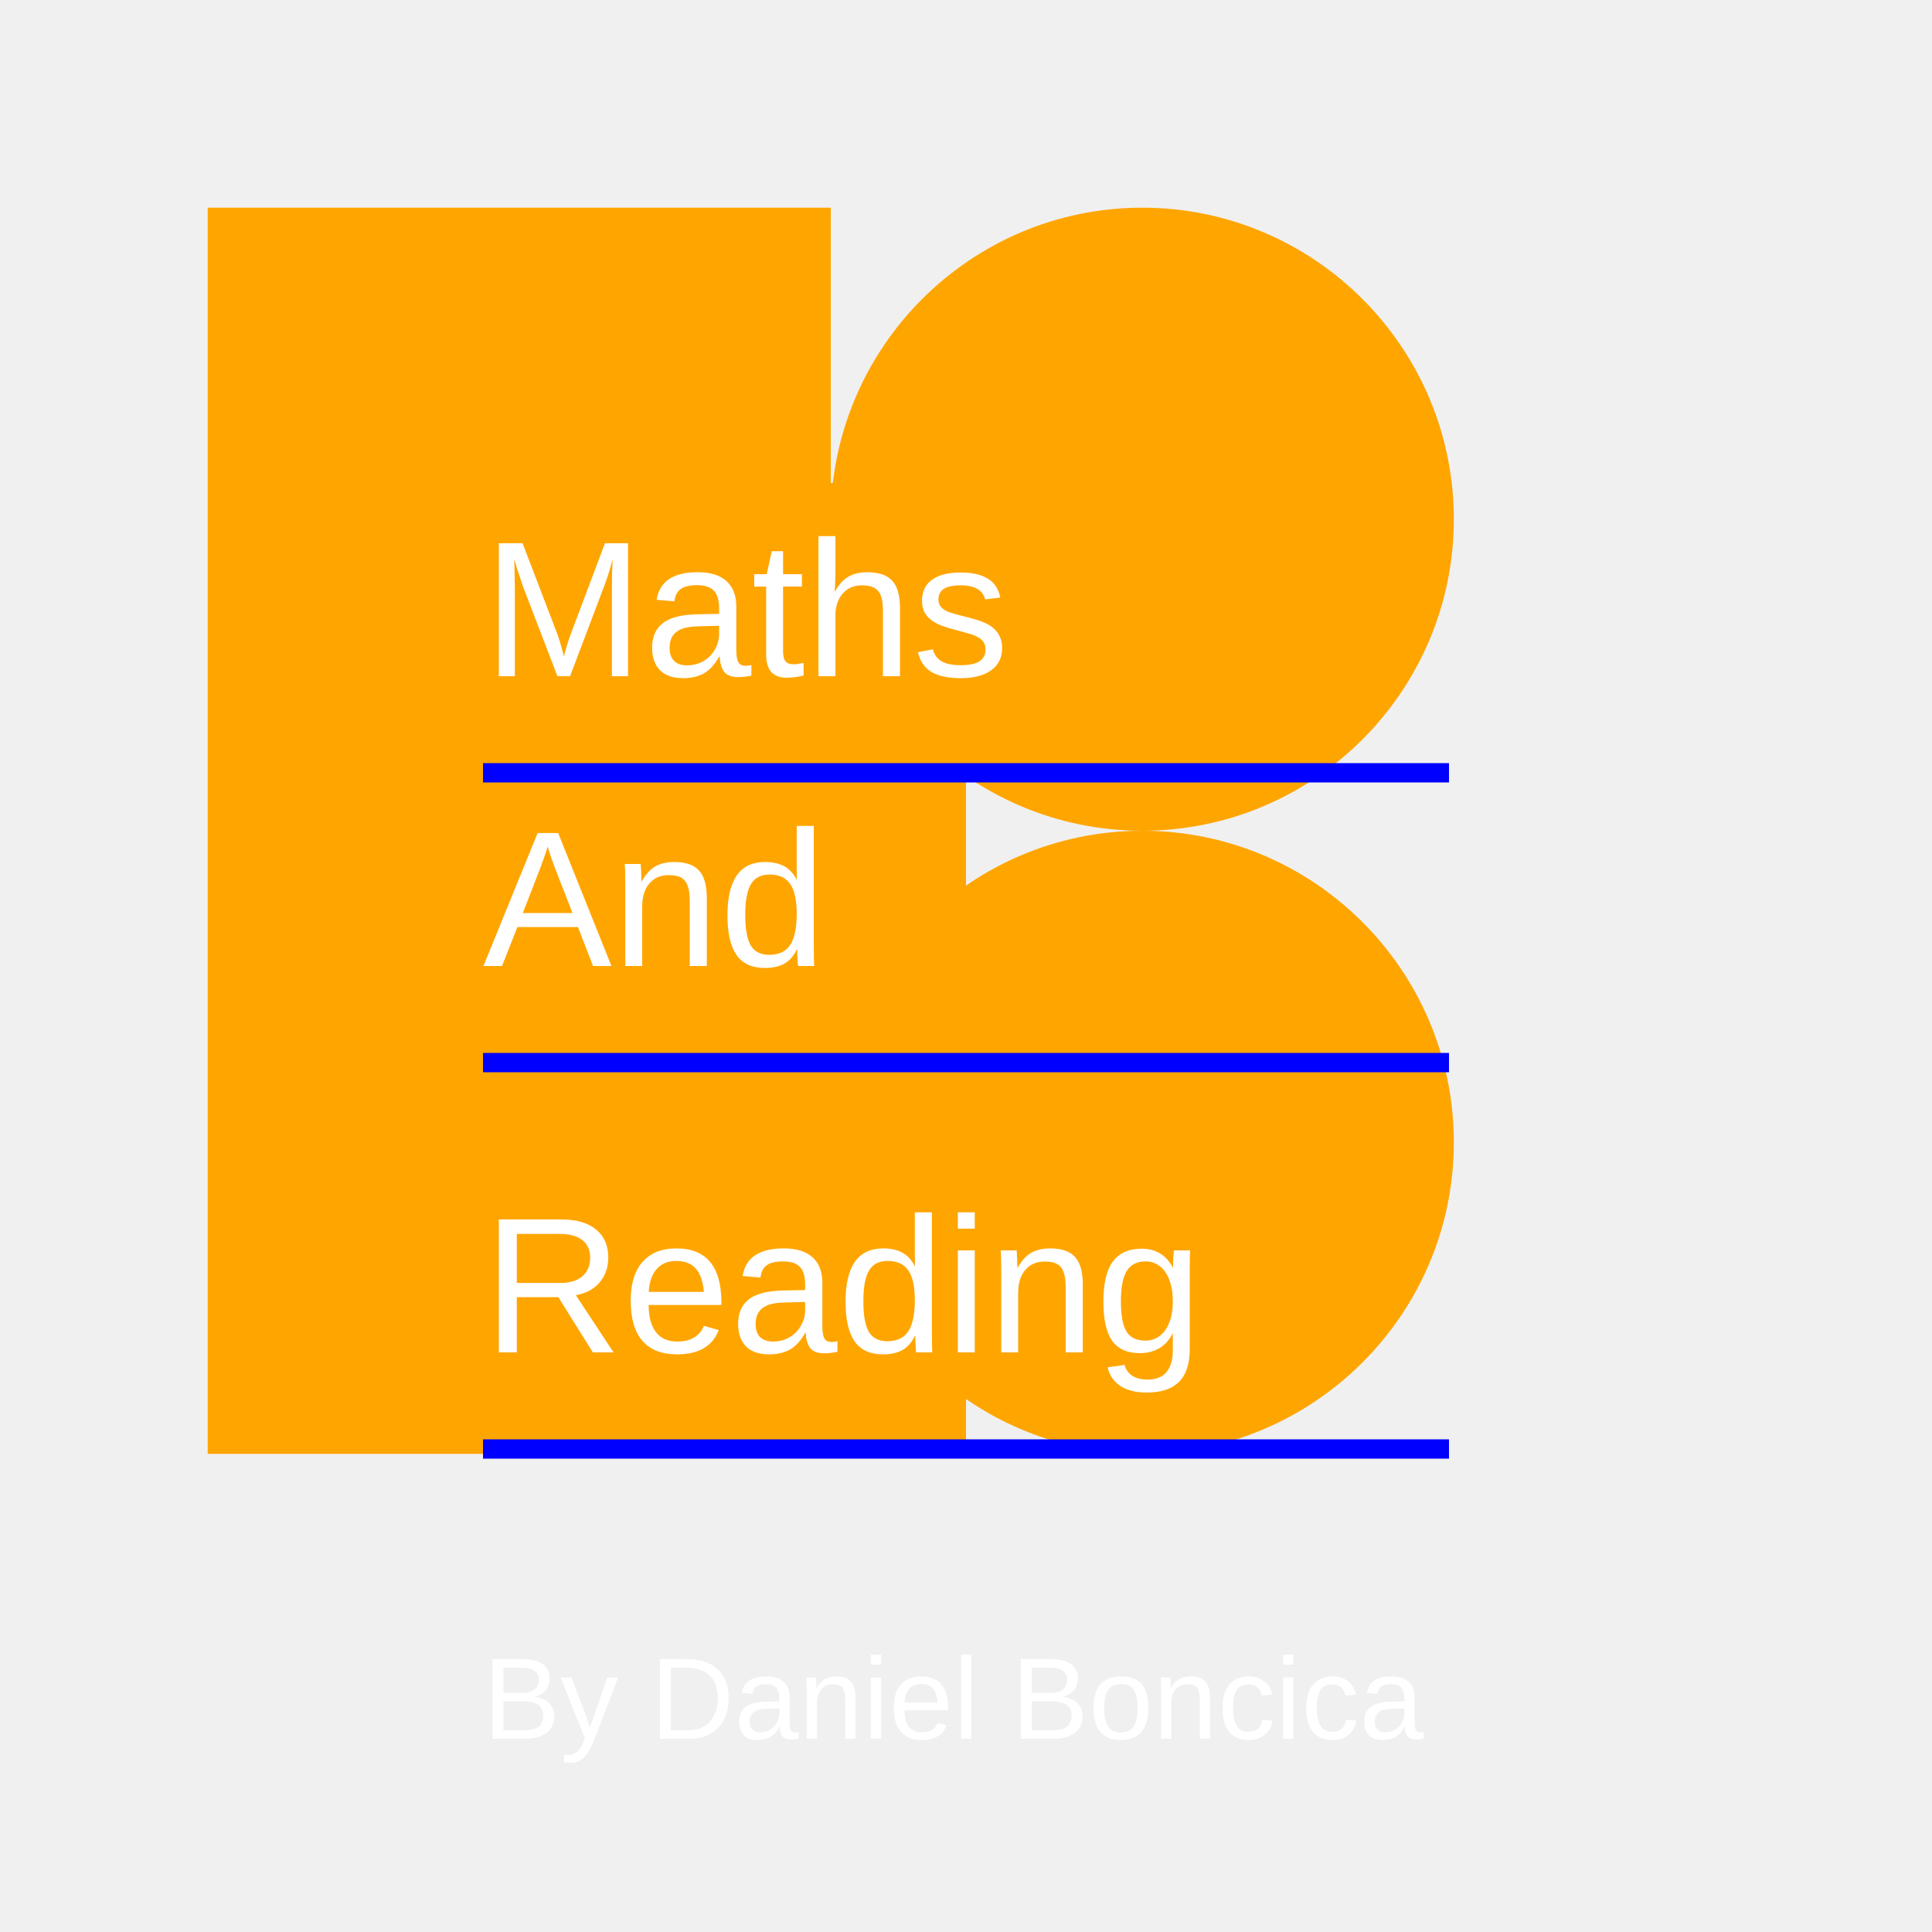
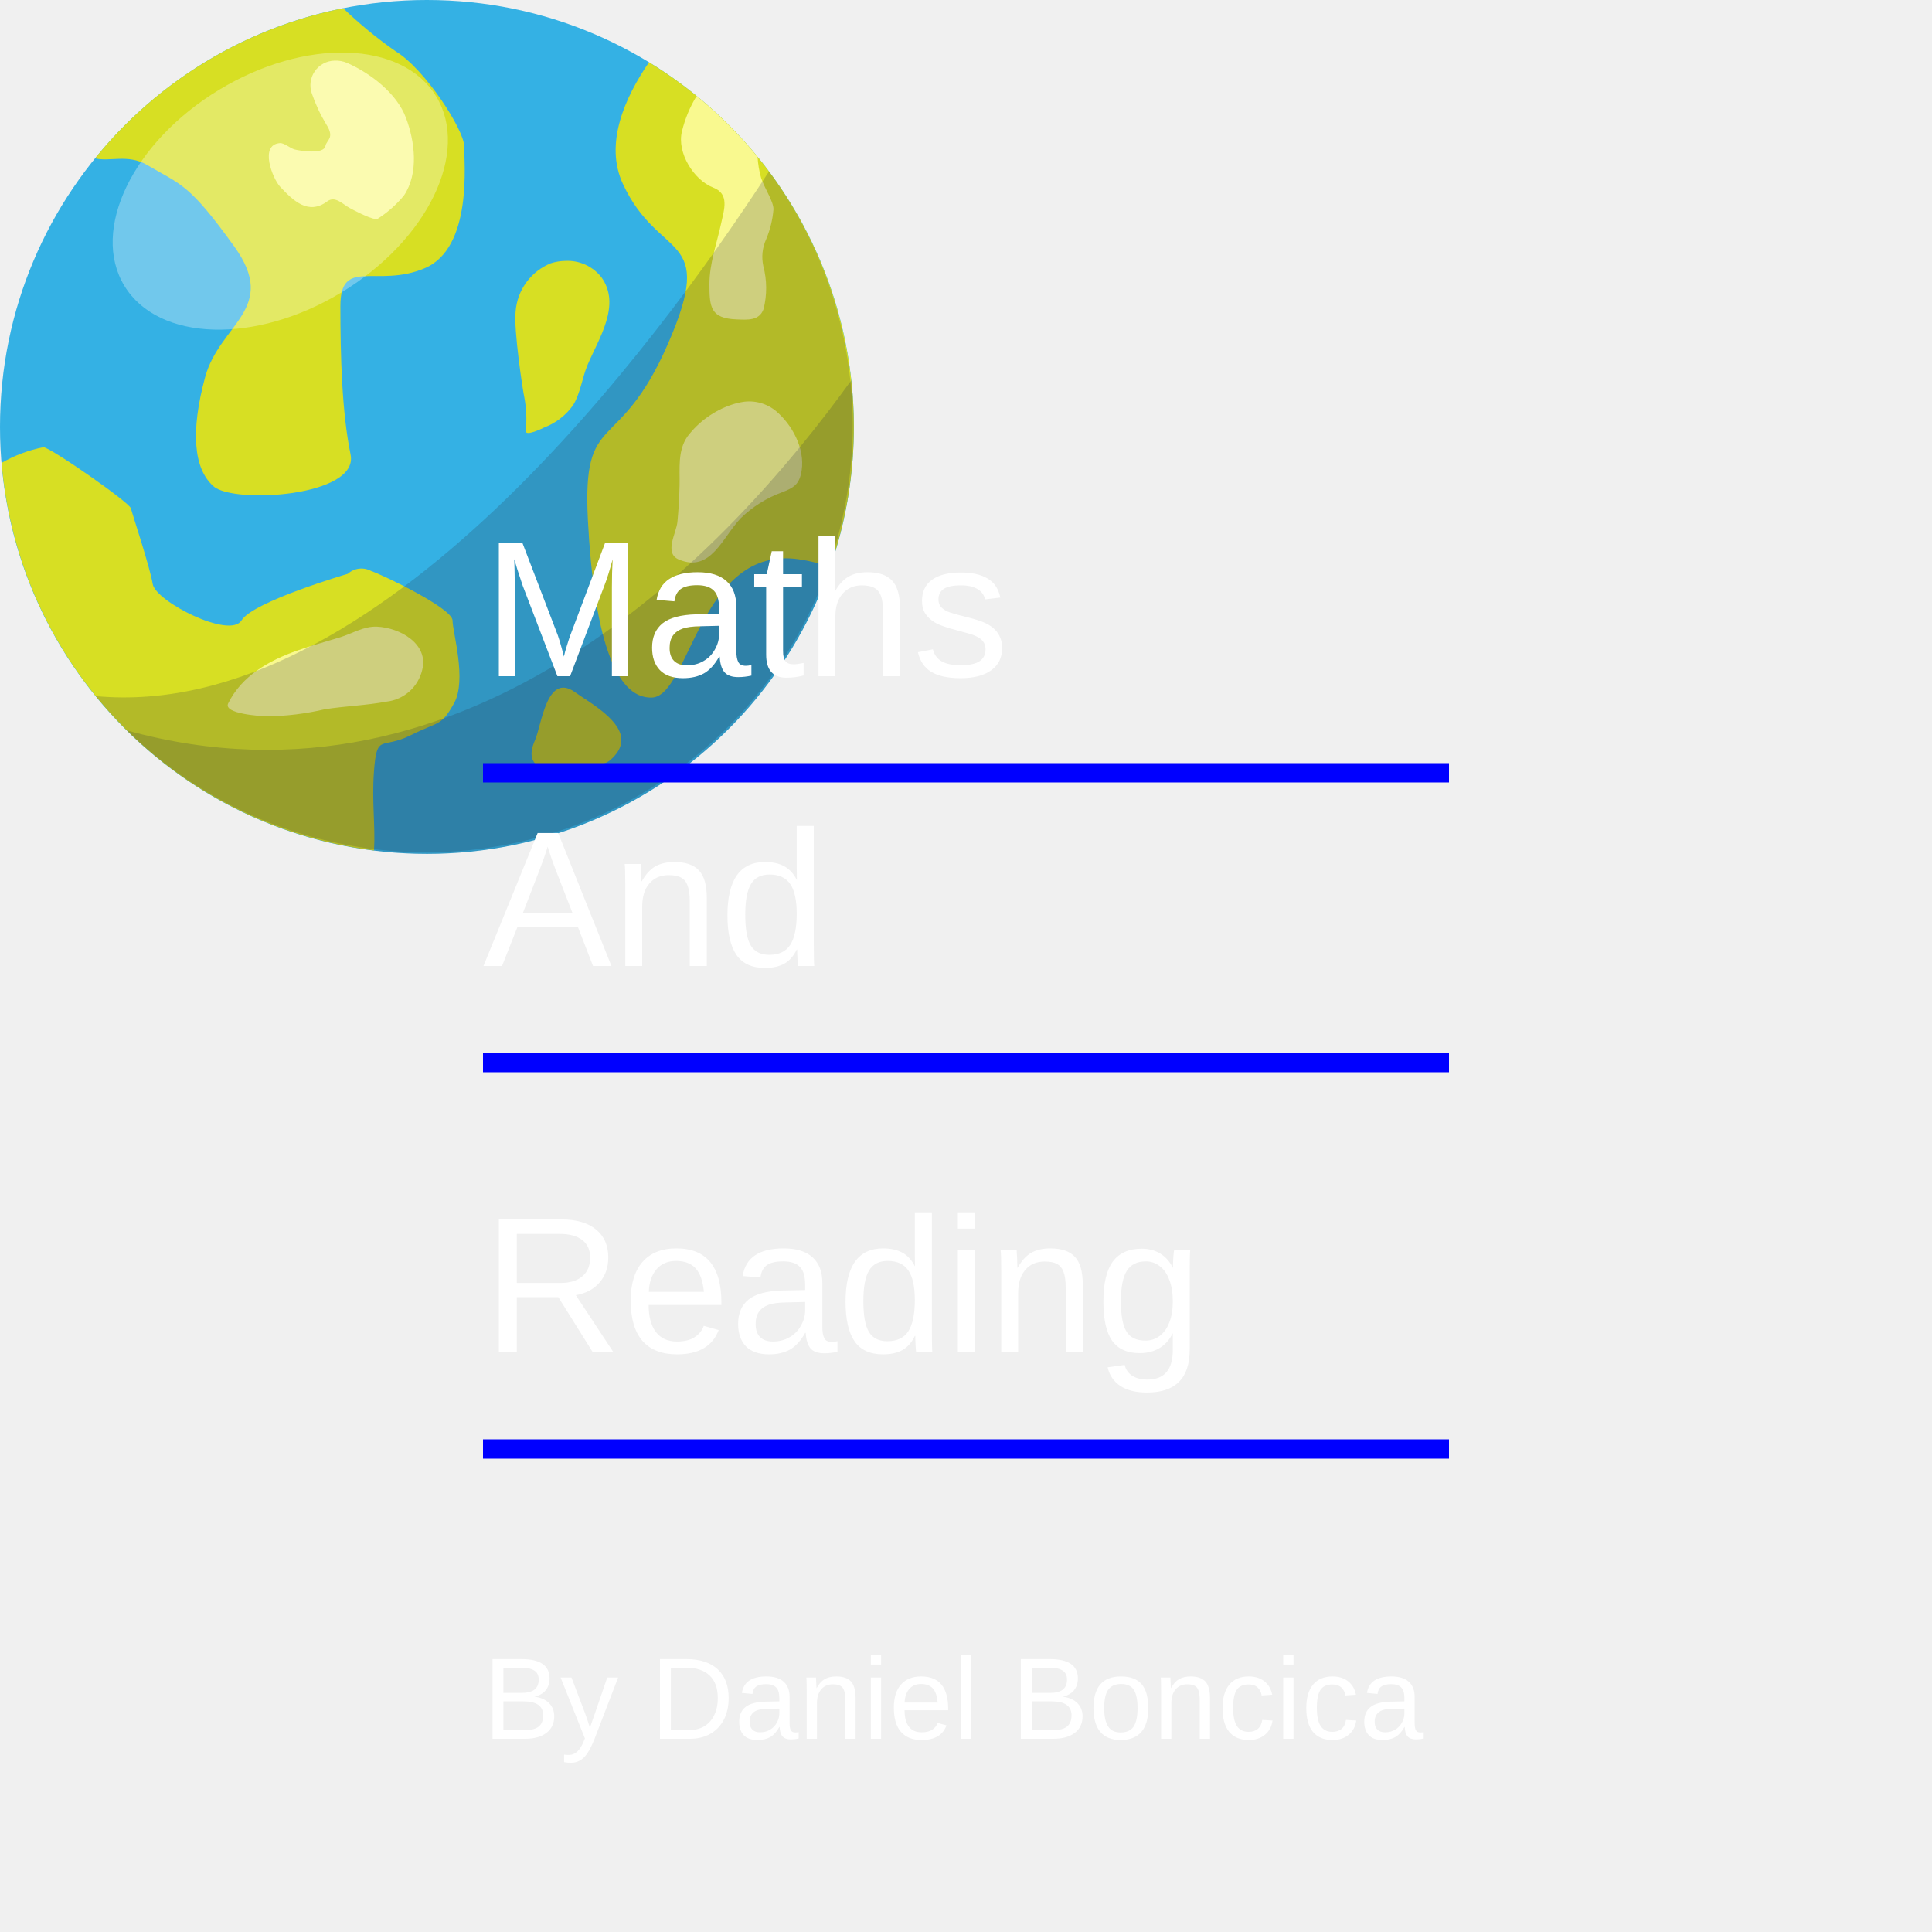
<svg xmlns="http://www.w3.org/2000/svg" viewBox="0 0 200 200" width="200" height="200">
-   <rect x="50" y="50" width="50" height="100" fill="#FFA500" />
-   <g fill="none" fill-rule="nonzero" stroke="none" stroke-width="1" stroke-linecap="butt" stroke-linejoin="miter" stroke-miterlimit="10" stroke-dasharray="" stroke-dashoffset="0" font-family="none" font-weight="none" font-size="none" text-anchor="none" style="mix-blend-mode: normal">
-     <path d="M0,172v-172h172v172z" fill="none" />
-     <g fill="#FFA500">
-       <path d="M21.5,21.5v129h64.5v-32.25v-64.5v-32.25zM86,53.75c0,17.78 14.47,32.25 32.25,32.25c17.78,0 32.25,-14.47 32.25,-32.25c0,-17.78 -14.47,-32.25 -32.25,-32.25c-17.78,0 -32.25,14.47 -32.25,32.25zM118.25,86c-17.78,0 -32.25,14.47 -32.25,32.25c0,17.78 14.47,32.25 32.25,32.25c17.78,0 32.25,-14.47 32.25,-32.25c0,-17.78 -14.47,-32.25 -32.25,-32.25z" />
+   <defs>
+     <linearGradient id="linear-gradient" x1="-1.187" y1="-1.983" x2="-0.856" y2="-1.273" gradientUnits="objectBoundingBox">
+       <stop offset="0" stop-color="#fff" />
+       <stop offset="1" stop-color="#fff" stop-opacity="0" />
+     </linearGradient>
+   </defs>
+   <g id="Group_9" data-name="Group 9" transform="translate(-203.297 -75.64)">
+     <g id="Group_7" data-name="Group 7">
+       <path id="Path_12" data-name="Path 12" d="M291.685,119.834A44.194,44.194,0,1,1,247.492,75.64,44.193,44.193,0,0,1,291.685,119.834Z" fill="#34b1e4" />
+       <g id="Group_5" data-name="Group 5">
+         <path id="Path_13" data-name="Path 13" d="M250.295,148.453c1.355-2.411-.15-7.383-.15-8.588s-6.781-4.52-8.438-5.123a2.107,2.107,0,0,0-2.41.3s-9.794,2.862-11,4.821-8.889-1.959-9.191-3.766-2.109-7.233-2.259-7.836-8.137-6.177-9.04-6.328a14.133,14.133,0,0,0-4.342,1.623,44.192,44.192,0,0,0,38.552,40.121c.15-2.6-.241-5.014-.009-8.145.3-4.068.754-2.26,3.767-3.765S248.94,150.864,250.295,148.453Z" fill="#d7df23" />
+         <path id="Path_14" data-name="Path 14" d="M258.676,152.274c-.606,1.368-.551,2.521,1.1,3.026a6.39,6.39,0,0,0,3.469-.3c1.02-.238,2.392.047,3.223-.676,2.508-2.18.451-4.174-1.652-5.676-.664-.473-1.354-.9-2.019-1.373C259.884,145.226,259.372,150.7,258.676,152.274Z" fill="#d7df23" />
+         <path id="Path_15" data-name="Path 15" d="M270.482,82.085c-2.525,3.681-4.626,8.441-2.709,12.579,3.767,8.136,9.793,4.821,4.67,16.573s-8.888,6.63-8.287,18.232,2.713,18.532,6.63,18.382S275.758,132.03,286,133.536a16.282,16.282,0,0,1,3.23.811,44.2,44.2,0,0,0-18.752-52.262Z" fill="#d7df23" />
+         <path id="Path_16" data-name="Path 16" d="M218.5,92.706c3.615,2.109,4.369,1.958,9.04,8.438s-1.507,7.984-3.014,13.559-1.205,9.492.9,11.3,15.067,1.055,14.163-3.314-1.055-10.247-1.055-15.369,3.767-1.807,8.739-3.917,4.068-11,4.068-12.656-4.068-7.986-7.081-9.794a44.123,44.123,0,0,1-5.433-4.461,44.169,44.169,0,0,0-25.688,15.536C214.613,92.415,216.536,91.558,218.5,92.706Z" fill="#d7df23" />
+         <path id="Path_17" data-name="Path 17" d="M265.54,104.323a4.46,4.46,0,0,0-3.738-1.675,5.176,5.176,0,0,0-1.466.239,5.857,5.857,0,0,0-3.662,4.986c-.222,1.819.753,8.287.9,8.89a12.1,12.1,0,0,1,.15,3.466c-.081.652,1.743-.253,1.933-.345a6.493,6.493,0,0,0,2.985-2.324c.758-1.266.914-2.805,1.483-4.153C265.285,110.67,267.635,107.194,265.54,104.323Z" fill="#d7df23" />
+       </g>
+       <g id="Group_6" data-name="Group 6">
+         <path id="Path_18" data-name="Path 18" d="M284.243,126.605c1.018-.405,1.665-.68,1.952-1.82.578-2.284-.664-4.847-2.32-6.369a4.346,4.346,0,0,0-3.535-1.189,7.126,7.126,0,0,0-1.274.3,9.574,9.574,0,0,0-4.6,3.294c-1.042,1.49-.778,3.344-.819,5.067q-.045,1.884-.221,3.761c-.109,1.183-1.425,3.25.145,3.912,3.3,1.392,4.482-2.253,6.408-4.28A12.046,12.046,0,0,1,284.243,126.605Z" fill="#f9f98f" />
+         <path id="Path_19" data-name="Path 19" d="M275.409,85.579a12.737,12.737,0,0,0-1.52,3.676c-.534,2.172,1.211,5.019,3.233,5.8,1.717.659,1.137,2.271.829,3.7-.449,2.088-1.214,4.149-1.214,6.309,0,2.386.129,3.539,2.809,3.64,1.121.042,2.346.163,2.794-1.066a8.925,8.925,0,0,0-.026-4.457,4.424,4.424,0,0,1,.3-2.787,10.16,10.16,0,0,0,.754-3.088c0-.83-.9-2.11-1.28-3.241a10.035,10.035,0,0,1-.366-2.179A44.449,44.449,0,0,0,275.409,85.579Z" fill="#f9f98f" />
+         <path id="Path_20" data-name="Path 20" d="M242.315,140.511c-1.339-.06-2.55.709-3.789,1.094-.8.247-1.61.48-2.414.721-.677.2-1.351.415-2.019.65-2.921,1.027-5.746,2.593-7.173,5.474-.551,1.109,3.487,1.32,3.93,1.35a28.048,28.048,0,0,0,6.1-.745c2.12-.323,4.273-.394,6.383-.786a4.286,4.286,0,0,0,3.671-3.28C247.692,142.283,244.7,140.618,242.315,140.511Z" fill="#f9f98f" />
+         <path id="Path_21" data-name="Path 21" d="M233.794,91.11c-.425-.11-1.093-.687-1.506-.658-2.2.153-.752,3.71.014,4.525,1.324,1.406,2.9,2.986,4.884,1.5.806-.6,1.632.334,2.316.7.328.177,2.561,1.377,2.91,1.1a11.69,11.69,0,0,0,2.71-2.408c1.542-2.316,1.121-5.586.2-8.037-.952-2.536-3.645-4.587-6.048-5.662a2.952,2.952,0,0,0-1.371-.254,2.552,2.552,0,0,0-2.325,3.406,16.74,16.74,0,0,0,1.507,3.214c.9,1.407,0,1.607-.1,2.21C236.834,91.657,234.349,91.254,233.794,91.11Z" fill="#f9f98f" />
+       </g>
    </g>
+     <g id="Group_8" data-name="Group 8">
+       <path id="Path_22" data-name="Path 22" d="M213.2,147.7A44.194,44.194,0,0,0,282.9,93.391C271.159,111.49,242.318,150.441,213.2,147.7Z" fill="#212a3c" opacity="0.2" />
+       <path id="Path_23" data-name="Path 23" d="M216.412,151.247a44.189,44.189,0,0,0,75.273-31.413,44.6,44.6,0,0,0-.265-4.82C278.75,132.611,251.974,161.094,216.412,151.247Z" fill="#212a3c" opacity="0.2" />
+     </g>
+     <path id="Path_24" data-name="Path 24" d="M261.155,86.7c5.88,9.684-.448,24.272-14.134,32.58s-29.547,7.2-35.426-2.486.447-24.272,14.132-32.581S255.275,77.02,261.155,86.7Z" opacity="0.3" fill="url(#linear-gradient)" />
+     <path id="Path_25" data-name="Path 25" d="M248.454,85.622c3.511,5.783-.869,14.859-9.784,20.273s-18.991,5.114-22.5-.669.867-14.862,9.783-20.276S244.941,79.837,248.454,85.622Z" fill="#fff" opacity="0.3" />
  </g>
  <text x="50" y="70" font-family="Arial" font-size="20" fill="#FFFFFF">Maths</text>
  <line x1="50" y1="80" x2="150" y2="80" stroke="blue" stroke-width="2" />
  <text x="50" y="100" font-family="Arial" font-size="20" fill="#FFFFFF">And</text>
  <line x1="50" y1="110" x2="150" y2="110" stroke="blue" stroke-width="2" />
  <text x="50" y="140" font-family="Arial" font-size="20" fill="#FFFFFF">Reading</text>
  <line x1="50" y1="150" x2="150" y2="150" stroke="blue" stroke-width="2" />
  <text x="50" y="180" font-family="Arial" font-size="12" fill="#FFFFFF">By Daniel Boncica</text>
</svg>
